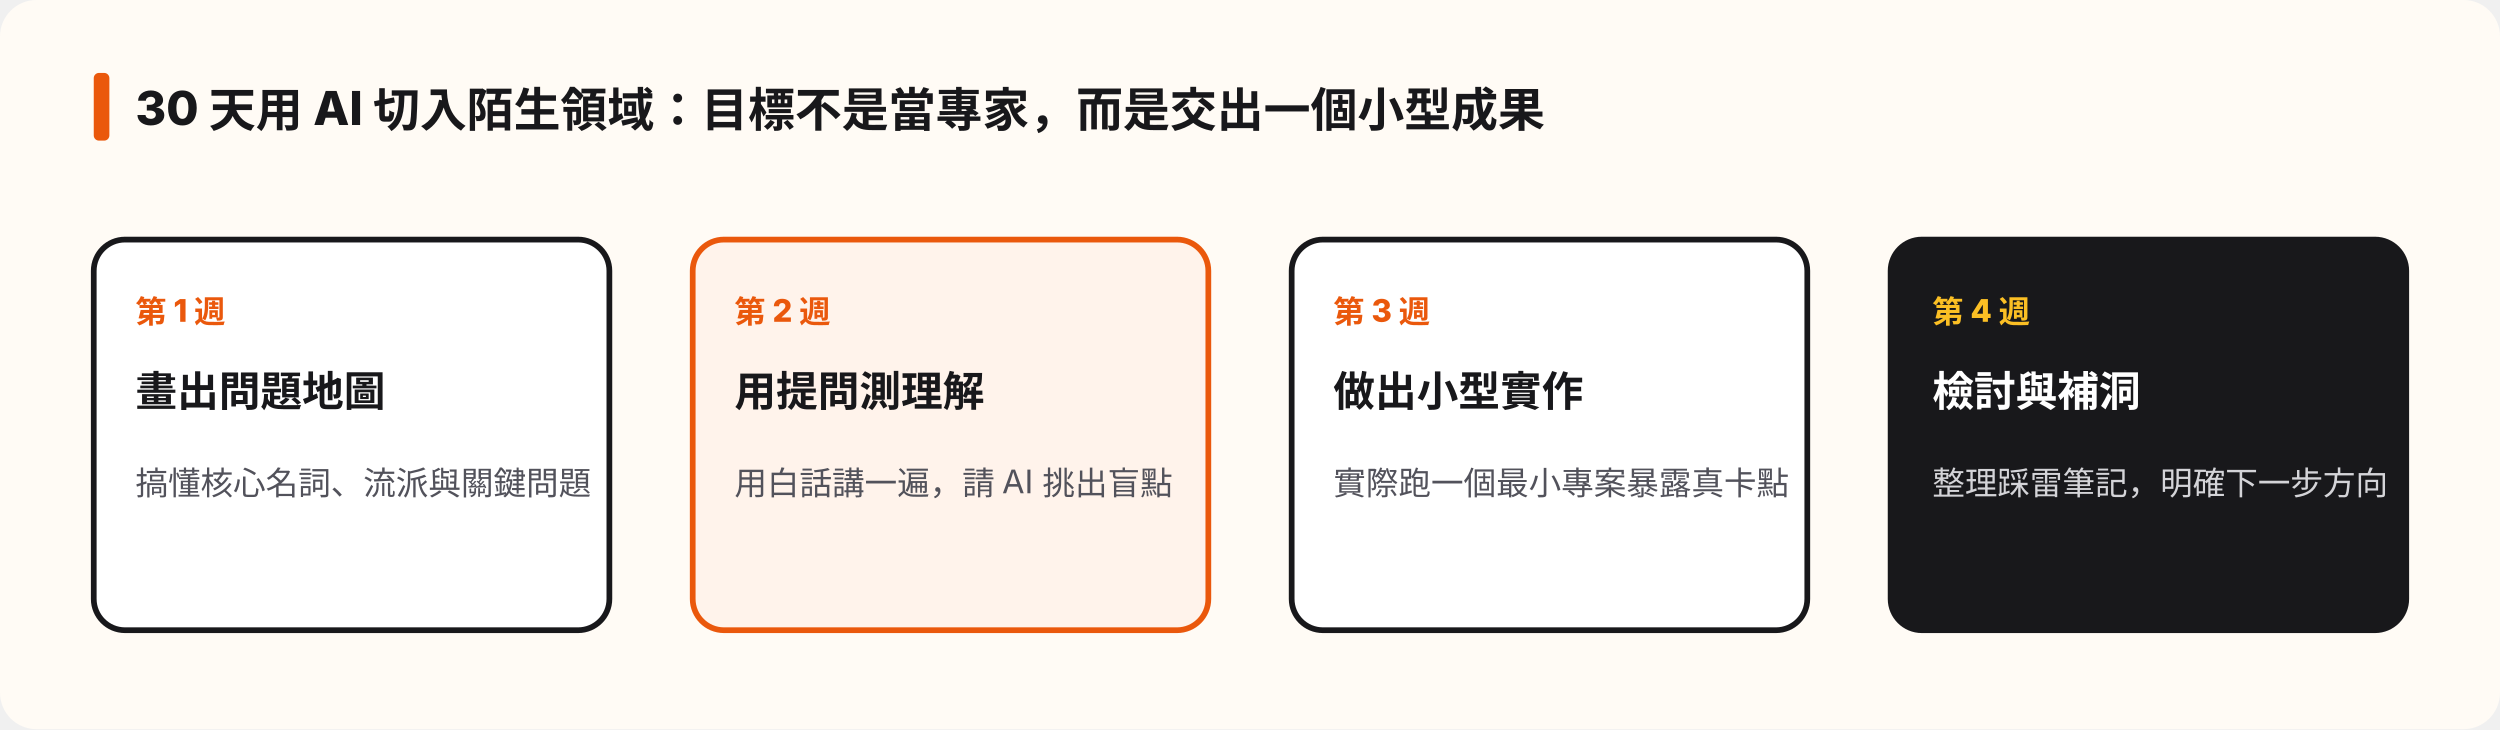
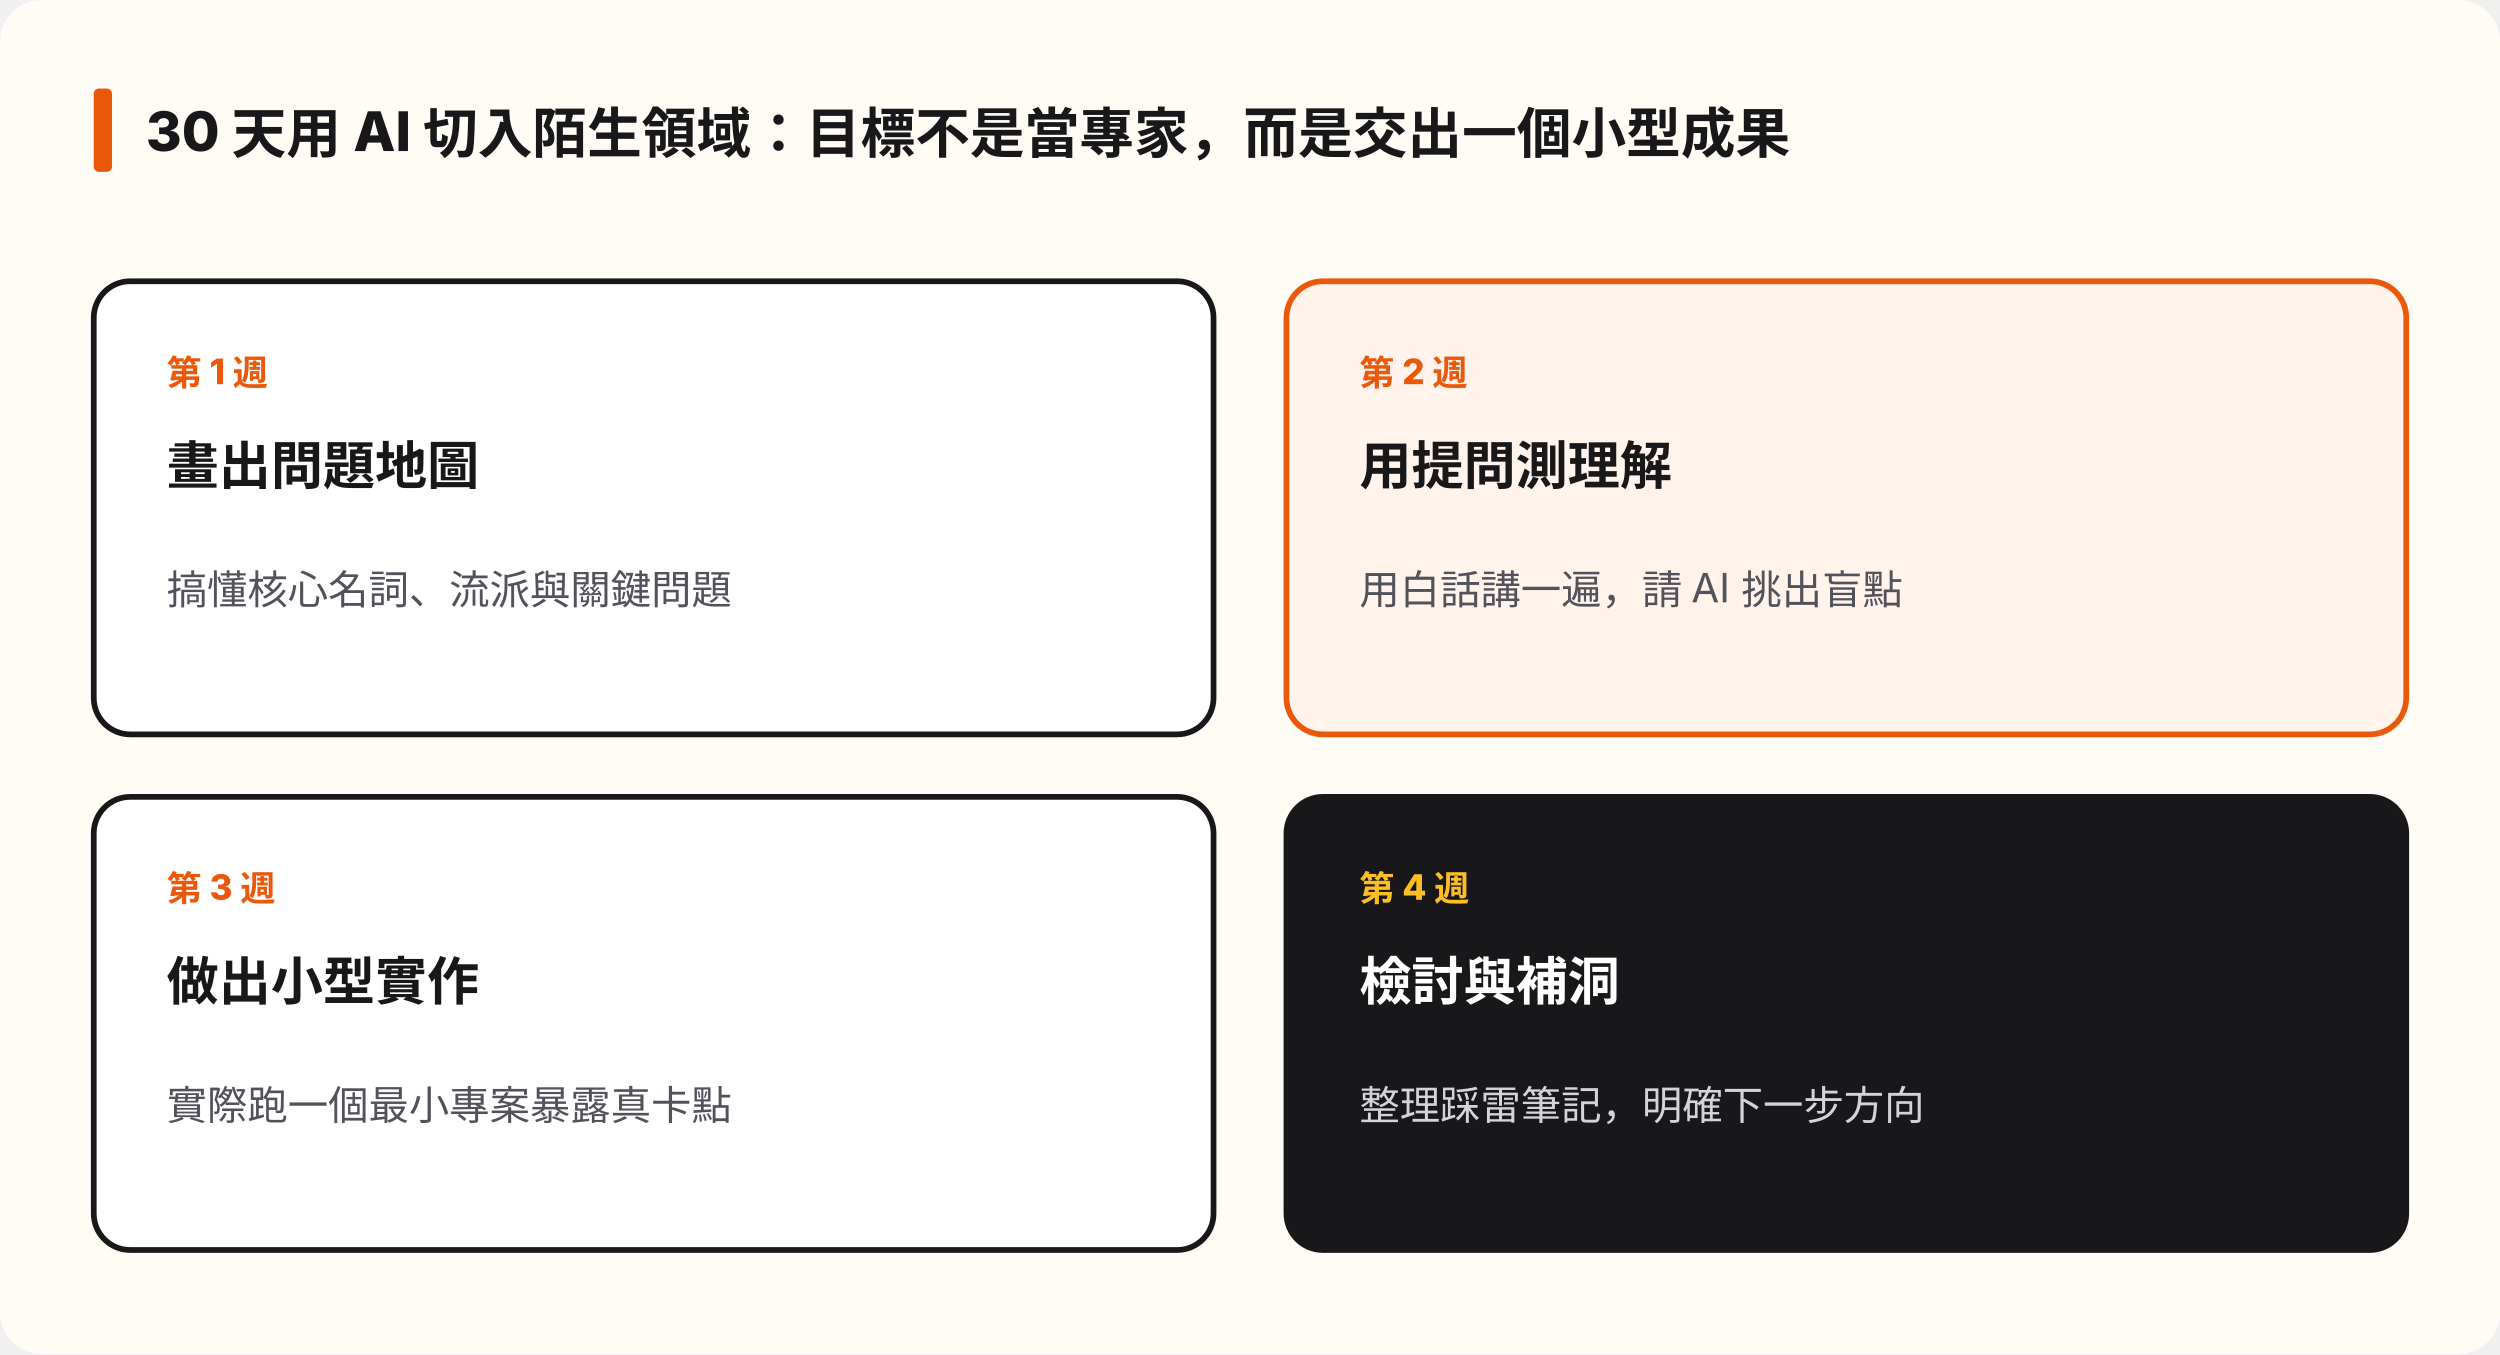
- <svg xmlns="http://www.w3.org/2000/svg" viewBox="0 0 960 280" width="960" height="280" role="img" aria-label="30 天用 AI 切入陌生領域：目標不是當專家，而是交出一個小型成果">
+ <svg xmlns="http://www.w3.org/2000/svg" viewBox="0 0 960 520" width="960" height="520" role="img" aria-label="30 天用 AI 切入陌生領域：目標不是當專家，而是交出一個小型成果">
  <defs>
    <style>.font{font-family:-apple-system,BlinkMacSystemFont,"Noto Sans TC","PingFang TC","Microsoft JhengHei",sans-serif;}</style>
  </defs>
-   <rect width="960" height="280" rx="14" fill="#FFFBF5" />
-   <rect x="36" y="28" width="6" height="26" rx="2" fill="#EA580C" />
-   <text x="52" y="48" class="font" fill="#18181B" font-size="18" font-weight="800">30 天用 AI 切入陌生領域：目標不是當專家，而是交出一個小型成果</text>
-   <rect x="36" y="92" width="198" height="150" rx="12" fill="#FFFFFF" stroke="#18181B" stroke-width="2.2" />
-   <text x="52" y="124" class="font" fill="#EA580C" font-size="12" font-weight="800">第 1 週</text>
-   <text x="52" y="156" class="font" fill="#18181B" font-size="16" font-weight="800">畫出問題地圖</text>
-   <text x="52" y="190" class="font" fill="#52525B" font-size="12.5">搞懂核心名詞、流派與關鍵問題</text>
-   <rect x="266" y="92" width="198" height="150" rx="12" fill="#FFF3EB" stroke="#EA580C" stroke-width="2.2" />
-   <text x="282" y="124" class="font" fill="#EA580C" font-size="12" font-weight="800">第 2 週</text>
-   <text x="282" y="156" class="font" fill="#18181B" font-size="16" font-weight="800">用提問測理解</text>
-   <text x="282" y="190" class="font" fill="#52525B" font-size="12.5">用白話講一遍，請 AI 挑出盲點</text>
-   <rect x="496" y="92" width="198" height="150" rx="12" fill="#FFFFFF" stroke="#18181B" stroke-width="2.2" />
-   <text x="512" y="124" class="font" fill="#EA580C" font-size="12" font-weight="800">第 3 週</text>
-   <text x="512" y="156" class="font" fill="#18181B" font-size="16" font-weight="800">做出小型實作</text>
-   <text x="512" y="190" class="font" fill="#52525B" font-size="12.5">實際跑一個最小專案暴露真卡點</text>
-   <rect x="726" y="92" width="198" height="150" rx="12" fill="#18181B" stroke="#18181B" stroke-width="2.2" />
-   <text x="742" y="124" class="font" fill="#FBBF24" font-size="12" font-weight="800">第 4 週</text>
-   <text x="742" y="156" class="font" fill="#FFFFFF" font-size="16" font-weight="800">檢討與補洞</text>
-   <text x="742" y="190" class="font" fill="#D4D4D8" font-size="12.5">整理踩雷筆記，明確下一步方向</text>
+   <rect width="960" height="520" rx="16" fill="#FFFBF5" />
+   <rect x="36" y="34" width="7" height="32" rx="2" fill="#EA580C" />
+   <text x="56" y="58" class="font" fill="#18181B" font-size="21" font-weight="800">30 天用 AI 切入陌生領域：目標不是當專家，而是交出一個小型成果</text>
+   <rect x="36" y="108" width="430" height="174" rx="14" fill="#FFFFFF" stroke="#18181B" stroke-width="2.2" />
+   <text x="64" y="148" class="font" fill="#EA580C" font-size="13.5" font-weight="800">第 1 週</text>
+   <text x="64" y="186" class="font" fill="#18181B" font-size="20" font-weight="800">畫出問題地圖</text>
+   <text x="64" y="232" class="font" fill="#52525B" font-size="15.5">搞懂核心名詞、流派與關鍵問題</text>
+   <rect x="494" y="108" width="430" height="174" rx="14" fill="#FFF3EB" stroke="#EA580C" stroke-width="2.2" />
+   <text x="522" y="148" class="font" fill="#EA580C" font-size="13.5" font-weight="800">第 2 週</text>
+   <text x="522" y="186" class="font" fill="#18181B" font-size="20" font-weight="800">用提問測理解</text>
+   <text x="522" y="232" class="font" fill="#52525B" font-size="15.5">用白話講一遍，請 AI 挑出盲點</text>
+   <rect x="36" y="306" width="430" height="174" rx="14" fill="#FFFFFF" stroke="#18181B" stroke-width="2.2" />
+   <text x="64" y="346" class="font" fill="#EA580C" font-size="13.5" font-weight="800">第 3 週</text>
+   <text x="64" y="384" class="font" fill="#18181B" font-size="20" font-weight="800">做出小型實作</text>
+   <text x="64" y="430" class="font" fill="#52525B" font-size="15.5">實際跑一個最小專案暴露真卡點</text>
+   <rect x="494" y="306" width="430" height="174" rx="14" fill="#18181B" stroke="#18181B" stroke-width="2.2" />
+   <text x="522" y="346" class="font" fill="#FBBF24" font-size="13.5" font-weight="800">第 4 週</text>
+   <text x="522" y="384" class="font" fill="#FFFFFF" font-size="20" font-weight="800">檢討與補洞</text>
+   <text x="522" y="430" class="font" fill="#D4D4D8" font-size="15.5">整理踩雷筆記，明確下一步方向</text>
</svg>
